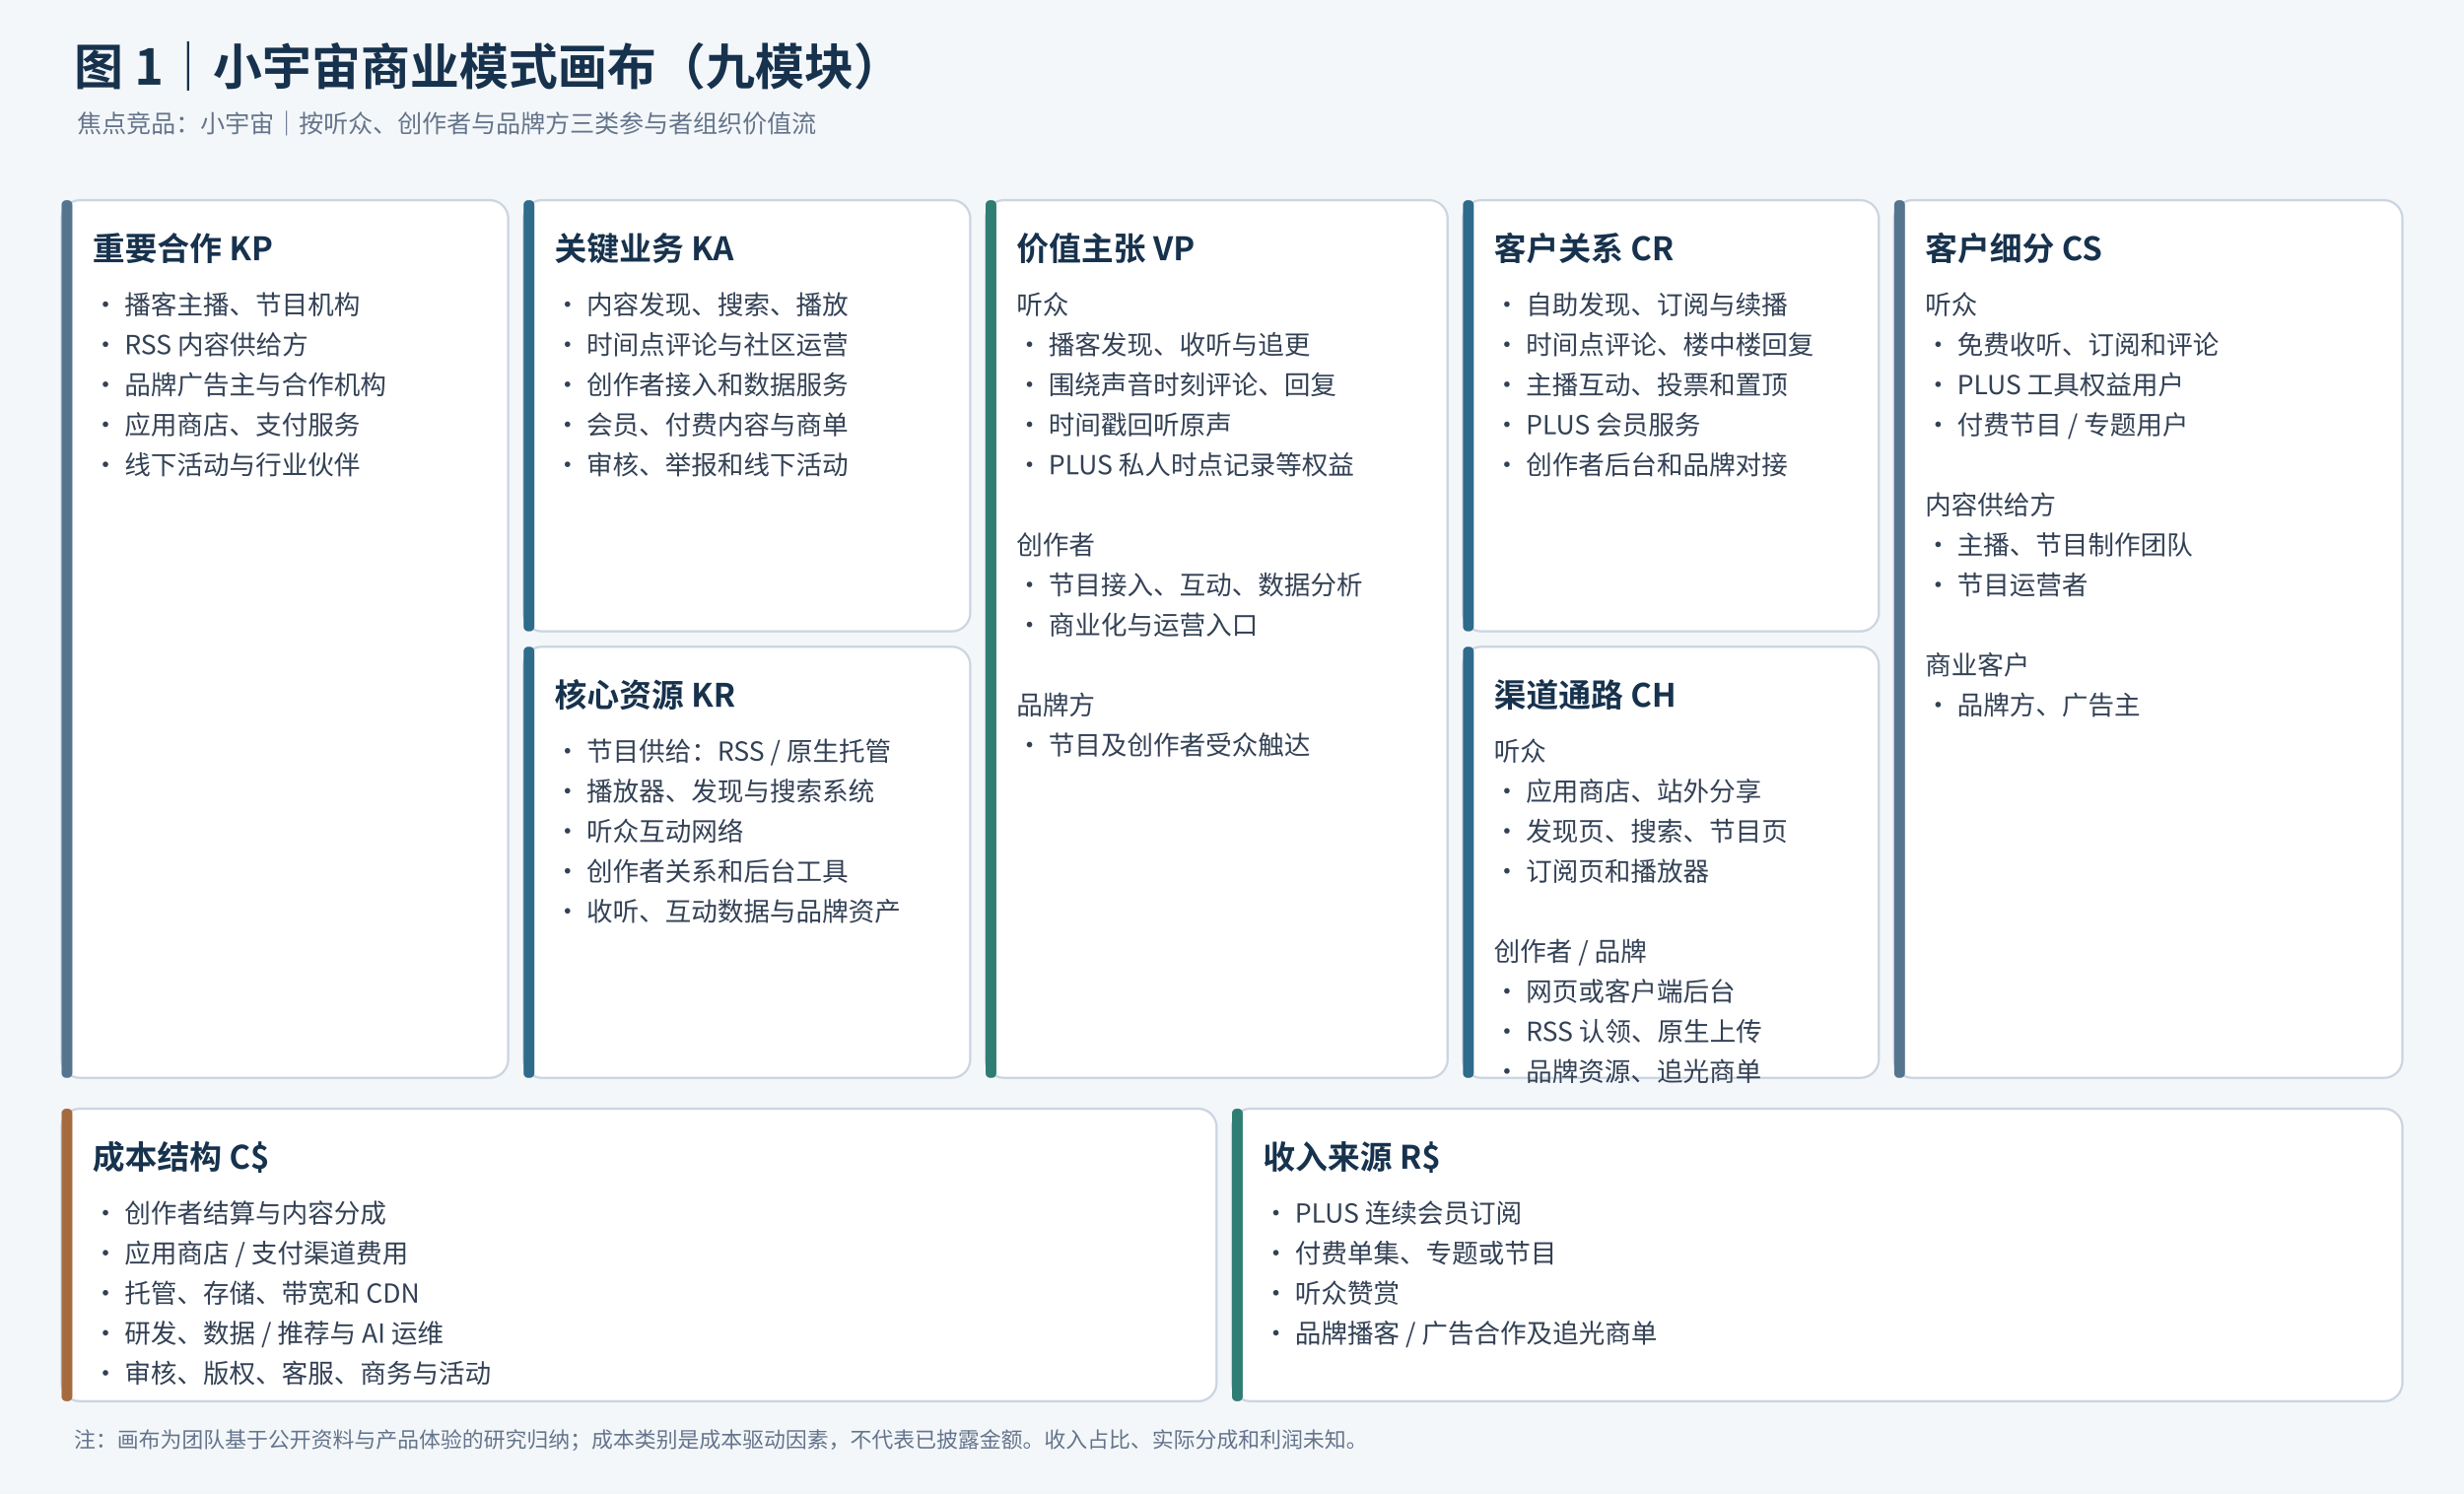
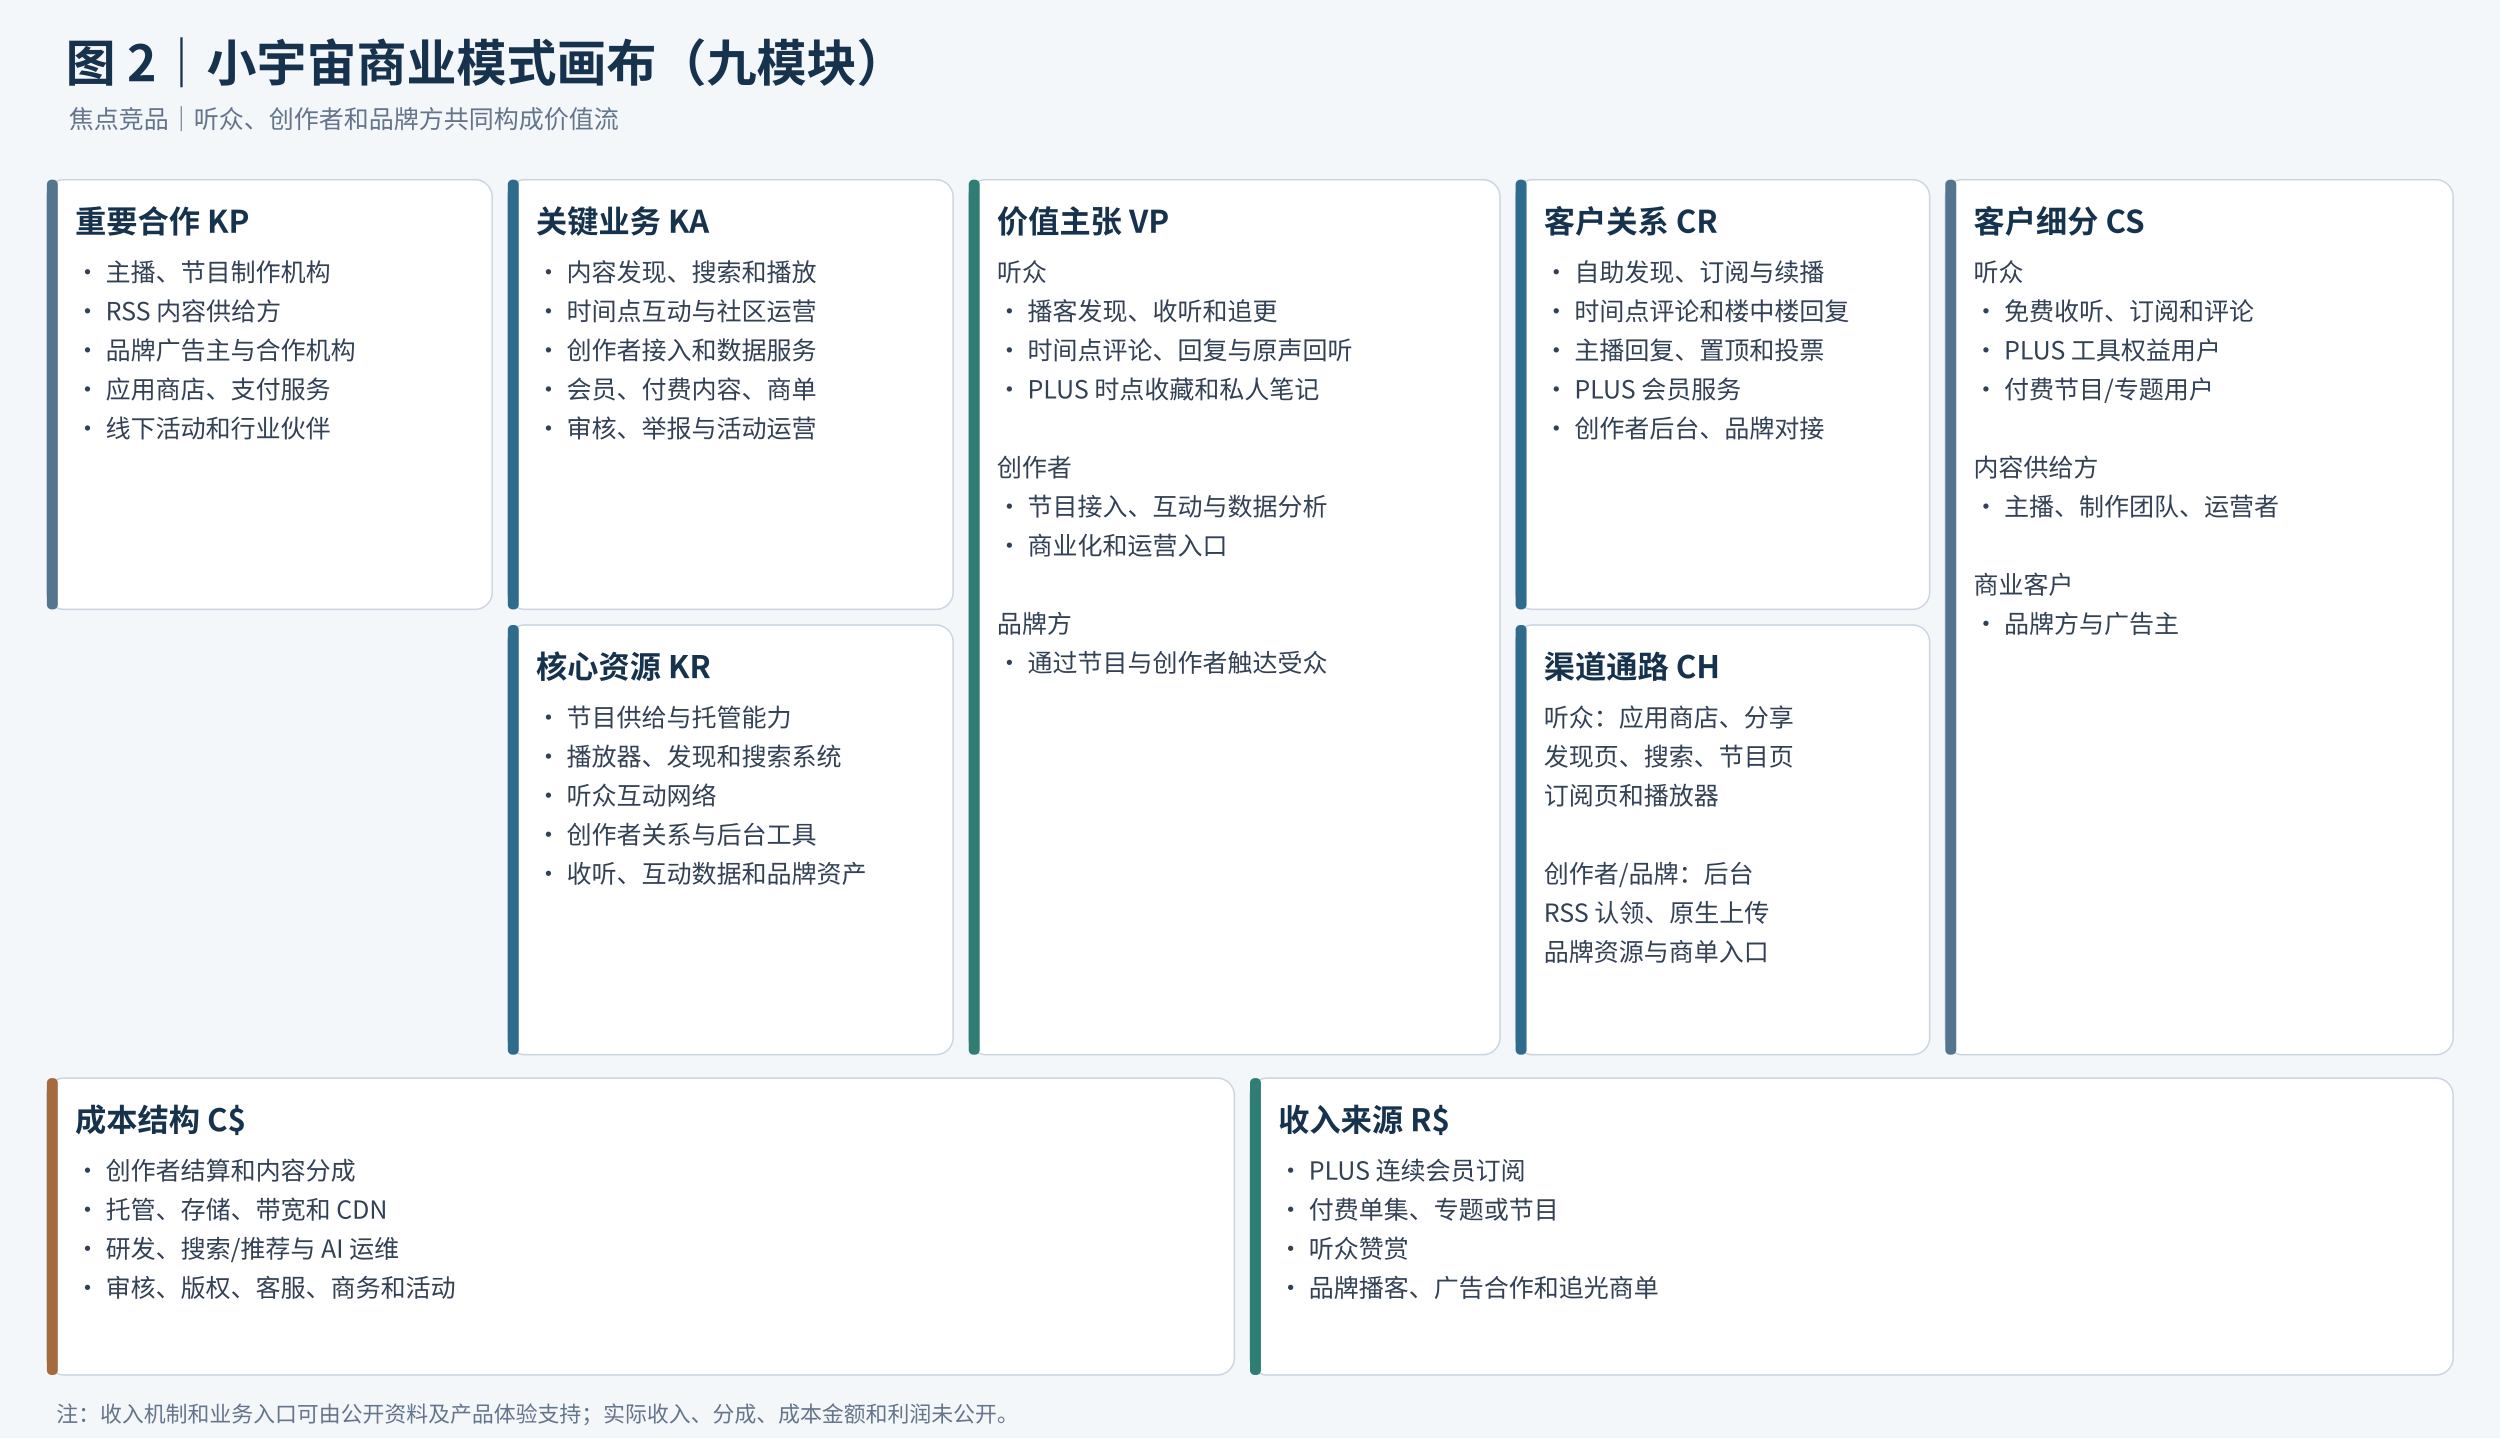
- <svg xmlns="http://www.w3.org/2000/svg" width="1600" height="970" viewBox="0 0 1600 970">
+ <svg xmlns="http://www.w3.org/2000/svg" width="1600" height="920" viewBox="0 0 1600 920">
  <defs>
-     <style>text{font-family:"Noto Sans CJK SC","Microsoft YaHei","PingFang SC",sans-serif;fill:#243447}.h1{font-size:32px;font-weight:700;fill:#17324d}.sub{font-size:16px;fill:#64748b}.celltitle{font-size:21px;font-weight:700;fill:#17324d}.body{font-size:17px;fill:#334155}.small{font-size:14px;fill:#64748b}</style>
+     <style>text{font-family:"Noto Sans CJK SC","Microsoft YaHei","PingFang SC",sans-serif;fill:#26384a}.h1{font-size:32px;font-weight:700;fill:#17324d}.sub{font-size:16px;fill:#64748b}.ct{font-size:20px;font-weight:700;fill:#17324d}.bd{font-size:16px;fill:#334155}.sm{font-size:14px;fill:#64748b}</style>
  </defs>
  <rect width="100%" height="100%" fill="#f4f7fa" />
-   <text x="48" y="55" class="h1">图 1｜小宇宙商业模式画布（九模块）</text>
-   <text x="50" y="86" class="sub">焦点竞品：小宇宙｜按听众、创作者与品牌方三类参与者组织价值流</text>
-   <rect x="40" y="130" width="290" height="570" rx="12" fill="#fff" stroke="#cbd5e1" stroke-width="1.5" />
-   <rect x="40" y="130" width="7" height="570" rx="3" fill="#55758f" />
-   <text x="60" y="169" class="celltitle">重要合作 KP</text>
-   <text x="60" y="204" class="body" style="font-size:17px">• 播客主播、节目机构</text>
-   <text x="60" y="230" class="body" style="font-size:17px">• RSS 内容供给方</text>
-   <text x="60" y="256" class="body" style="font-size:17px">• 品牌广告主与合作机构</text>
-   <text x="60" y="282" class="body" style="font-size:17px">• 应用商店、支付服务</text>
-   <text x="60" y="308" class="body" style="font-size:17px">• 线下活动与行业伙伴</text>
-   <rect x="340" y="130" width="290" height="280" rx="12" fill="#fff" stroke="#cbd5e1" stroke-width="1.5" />
-   <rect x="340" y="130" width="7" height="280" rx="3" fill="#2f6b8a" />
-   <text x="360" y="169" class="celltitle">关键业务 KA</text>
-   <text x="360" y="204" class="body" style="font-size:17px">• 内容发现、搜索、播放</text>
-   <text x="360" y="230" class="body" style="font-size:17px">• 时间点评论与社区运营</text>
-   <text x="360" y="256" class="body" style="font-size:17px">• 创作者接入和数据服务</text>
-   <text x="360" y="282" class="body" style="font-size:17px">• 会员、付费内容与商单</text>
-   <text x="360" y="308" class="body" style="font-size:17px">• 审核、举报和线下活动</text>
-   <rect x="340" y="420" width="290" height="280" rx="12" fill="#fff" stroke="#cbd5e1" stroke-width="1.5" />
-   <rect x="340" y="420" width="7" height="280" rx="3" fill="#2f6b8a" />
-   <text x="360" y="459" class="celltitle">核心资源 KR</text>
-   <text x="360" y="494" class="body" style="font-size:17px">• 节目供给：RSS / 原生托管</text>
-   <text x="360" y="520" class="body" style="font-size:17px">• 播放器、发现与搜索系统</text>
-   <text x="360" y="546" class="body" style="font-size:17px">• 听众互动网络</text>
-   <text x="360" y="572" class="body" style="font-size:17px">• 创作者关系和后台工具</text>
-   <text x="360" y="598" class="body" style="font-size:17px">• 收听、互动数据与品牌资产</text>
-   <rect x="640" y="130" width="300" height="570" rx="12" fill="#fff" stroke="#cbd5e1" stroke-width="1.5" />
-   <rect x="640" y="130" width="7" height="570" rx="3" fill="#2f7d73" />
-   <text x="660" y="169" class="celltitle">价值主张 VP</text>
-   <text x="660" y="204" class="body" style="font-size:17px">听众</text>
-   <text x="660" y="230" class="body" style="font-size:17px">• 播客发现、收听与追更</text>
-   <text x="660" y="256" class="body" style="font-size:17px">• 围绕声音时刻评论、回复</text>
-   <text x="660" y="282" class="body" style="font-size:17px">• 时间戳回听原声</text>
-   <text x="660" y="308" class="body" style="font-size:17px">• PLUS 私人时点记录等权益</text>
-   <text x="660" y="334" class="body" style="font-size:17px" />
-   <text x="660" y="360" class="body" style="font-size:17px">创作者</text>
-   <text x="660" y="386" class="body" style="font-size:17px">• 节目接入、互动、数据分析</text>
-   <text x="660" y="412" class="body" style="font-size:17px">• 商业化与运营入口</text>
-   <text x="660" y="438" class="body" style="font-size:17px" />
-   <text x="660" y="464" class="body" style="font-size:17px">品牌方</text>
-   <text x="660" y="490" class="body" style="font-size:17px">• 节目及创作者受众触达</text>
-   <rect x="950" y="130" width="270" height="280" rx="12" fill="#fff" stroke="#cbd5e1" stroke-width="1.5" />
-   <rect x="950" y="130" width="7" height="280" rx="3" fill="#2f6b8a" />
-   <text x="970" y="169" class="celltitle">客户关系 CR</text>
-   <text x="970" y="204" class="body" style="font-size:17px">• 自助发现、订阅与续播</text>
-   <text x="970" y="230" class="body" style="font-size:17px">• 时间点评论、楼中楼回复</text>
-   <text x="970" y="256" class="body" style="font-size:17px">• 主播互动、投票和置顶</text>
-   <text x="970" y="282" class="body" style="font-size:17px">• PLUS 会员服务</text>
-   <text x="970" y="308" class="body" style="font-size:17px">• 创作者后台和品牌对接</text>
-   <rect x="950" y="420" width="270" height="280" rx="12" fill="#fff" stroke="#cbd5e1" stroke-width="1.5" />
-   <rect x="950" y="420" width="7" height="280" rx="3" fill="#2f6b8a" />
-   <text x="970" y="459" class="celltitle">渠道通路 CH</text>
-   <text x="970" y="494" class="body" style="font-size:17px">听众</text>
-   <text x="970" y="520" class="body" style="font-size:17px">• 应用商店、站外分享</text>
-   <text x="970" y="546" class="body" style="font-size:17px">• 发现页、搜索、节目页</text>
-   <text x="970" y="572" class="body" style="font-size:17px">• 订阅页和播放器</text>
-   <text x="970" y="598" class="body" style="font-size:17px" />
-   <text x="970" y="624" class="body" style="font-size:17px">创作者 / 品牌</text>
-   <text x="970" y="650" class="body" style="font-size:17px">• 网页或客户端后台</text>
-   <text x="970" y="676" class="body" style="font-size:17px">• RSS 认领、原生上传</text>
-   <text x="970" y="702" class="body" style="font-size:17px">• 品牌资源、追光商单</text>
-   <rect x="1230" y="130" width="330" height="570" rx="12" fill="#fff" stroke="#cbd5e1" stroke-width="1.5" />
-   <rect x="1230" y="130" width="7" height="570" rx="3" fill="#55758f" />
-   <text x="1250" y="169" class="celltitle">客户细分 CS</text>
-   <text x="1250" y="204" class="body" style="font-size:17px">听众</text>
-   <text x="1250" y="230" class="body" style="font-size:17px">• 免费收听、订阅和评论</text>
-   <text x="1250" y="256" class="body" style="font-size:17px">• PLUS 工具权益用户</text>
-   <text x="1250" y="282" class="body" style="font-size:17px">• 付费节目 / 专题用户</text>
-   <text x="1250" y="308" class="body" style="font-size:17px" />
-   <text x="1250" y="334" class="body" style="font-size:17px">内容供给方</text>
-   <text x="1250" y="360" class="body" style="font-size:17px">• 主播、节目制作团队</text>
-   <text x="1250" y="386" class="body" style="font-size:17px">• 节目运营者</text>
-   <text x="1250" y="412" class="body" style="font-size:17px" />
-   <text x="1250" y="438" class="body" style="font-size:17px">商业客户</text>
-   <text x="1250" y="464" class="body" style="font-size:17px">• 品牌方、广告主</text>
-   <rect x="40" y="720" width="750" height="190" rx="12" fill="#fff" stroke="#cbd5e1" stroke-width="1.5" />
-   <rect x="40" y="720" width="7" height="190" rx="3" fill="#a66a3f" />
-   <text x="60" y="759" class="celltitle">成本结构 C$</text>
-   <text x="60" y="794" class="body" style="font-size:17px">• 创作者结算与内容分成</text>
-   <text x="60" y="820" class="body" style="font-size:17px">• 应用商店 / 支付渠道费用</text>
-   <text x="60" y="846" class="body" style="font-size:17px">• 托管、存储、带宽和 CDN</text>
-   <text x="60" y="872" class="body" style="font-size:17px">• 研发、数据 / 推荐与 AI 运维</text>
-   <text x="60" y="898" class="body" style="font-size:17px">• 审核、版权、客服、商务与活动</text>
-   <rect x="800" y="720" width="760" height="190" rx="12" fill="#fff" stroke="#cbd5e1" stroke-width="1.5" />
-   <rect x="800" y="720" width="7" height="190" rx="3" fill="#2f7d73" />
-   <text x="820" y="759" class="celltitle">收入来源 R$</text>
-   <text x="820" y="794" class="body" style="font-size:17px">• PLUS 连续会员订阅</text>
-   <text x="820" y="820" class="body" style="font-size:17px">• 付费单集、专题或节目</text>
-   <text x="820" y="846" class="body" style="font-size:17px">• 听众赞赏</text>
-   <text x="820" y="872" class="body" style="font-size:17px">• 品牌播客 / 广告合作及追光商单</text>
-   <text x="48" y="940" class="small">注：画布为团队基于公开资料与产品体验的研究归纳；成本类别是成本驱动因素，不代表已披露金额。收入占比、实际分成和利润未知。</text>
+   <text x="42" y="52" class="h1">图 2｜小宇宙商业模式画布（九模块）</text>
+   <text x="44" y="82" class="sub">焦点竞品｜听众、创作者和品牌方共同构成价值流</text>
+   <rect x="30" y="115" width="285" height="275" rx="11" fill="#fff" stroke="#cbd5e1" />
+   <rect x="30" y="115" width="7" height="275" rx="3" fill="#55758f" />
+   <text x="48" y="149" class="ct">重要合作 KP</text>
+   <text x="48" y="180" class="bd" style="font-size:16px">• 主播、节目制作机构</text>
+   <text x="48" y="205" class="bd" style="font-size:16px">• RSS 内容供给方</text>
+   <text x="48" y="230" class="bd" style="font-size:16px">• 品牌广告主与合作机构</text>
+   <text x="48" y="255" class="bd" style="font-size:16px">• 应用商店、支付服务</text>
+   <text x="48" y="280" class="bd" style="font-size:16px">• 线下活动和行业伙伴</text>
+   <rect x="325" y="115" width="285" height="275" rx="11" fill="#fff" stroke="#cbd5e1" />
+   <rect x="325" y="115" width="7" height="275" rx="3" fill="#2f6b8a" />
+   <text x="343" y="149" class="ct">关键业务 KA</text>
+   <text x="343" y="180" class="bd" style="font-size:16px">• 内容发现、搜索和播放</text>
+   <text x="343" y="205" class="bd" style="font-size:16px">• 时间点互动与社区运营</text>
+   <text x="343" y="230" class="bd" style="font-size:16px">• 创作者接入和数据服务</text>
+   <text x="343" y="255" class="bd" style="font-size:16px">• 会员、付费内容、商单</text>
+   <text x="343" y="280" class="bd" style="font-size:16px">• 审核、举报与活动运营</text>
+   <rect x="325" y="400" width="285" height="275" rx="11" fill="#fff" stroke="#cbd5e1" />
+   <rect x="325" y="400" width="7" height="275" rx="3" fill="#2f6b8a" />
+   <text x="343" y="434" class="ct">核心资源 KR</text>
+   <text x="343" y="465" class="bd" style="font-size:16px">• 节目供给与托管能力</text>
+   <text x="343" y="490" class="bd" style="font-size:16px">• 播放器、发现和搜索系统</text>
+   <text x="343" y="515" class="bd" style="font-size:16px">• 听众互动网络</text>
+   <text x="343" y="540" class="bd" style="font-size:16px">• 创作者关系与后台工具</text>
+   <text x="343" y="565" class="bd" style="font-size:16px">• 收听、互动数据和品牌资产</text>
+   <rect x="620" y="115" width="340" height="560" rx="11" fill="#fff" stroke="#cbd5e1" />
+   <rect x="620" y="115" width="7" height="560" rx="3" fill="#2f7d73" />
+   <text x="638" y="149" class="ct">价值主张 VP</text>
+   <text x="638" y="180" class="bd" style="font-size:16px">听众</text>
+   <text x="638" y="205" class="bd" style="font-size:16px">• 播客发现、收听和追更</text>
+   <text x="638" y="230" class="bd" style="font-size:16px">• 时间点评论、回复与原声回听</text>
+   <text x="638" y="255" class="bd" style="font-size:16px">• PLUS 时点收藏和私人笔记</text>
+   <text x="638" y="280" class="bd" style="font-size:16px" />
+   <text x="638" y="305" class="bd" style="font-size:16px">创作者</text>
+   <text x="638" y="330" class="bd" style="font-size:16px">• 节目接入、互动与数据分析</text>
+   <text x="638" y="355" class="bd" style="font-size:16px">• 商业化和运营入口</text>
+   <text x="638" y="380" class="bd" style="font-size:16px" />
+   <text x="638" y="405" class="bd" style="font-size:16px">品牌方</text>
+   <text x="638" y="430" class="bd" style="font-size:16px">• 通过节目与创作者触达受众</text>
+   <rect x="970" y="115" width="265" height="275" rx="11" fill="#fff" stroke="#cbd5e1" />
+   <rect x="970" y="115" width="7" height="275" rx="3" fill="#2f6b8a" />
+   <text x="988" y="149" class="ct">客户关系 CR</text>
+   <text x="988" y="180" class="bd" style="font-size:16px">• 自助发现、订阅与续播</text>
+   <text x="988" y="205" class="bd" style="font-size:16px">• 时间点评论和楼中楼回复</text>
+   <text x="988" y="230" class="bd" style="font-size:16px">• 主播回复、置顶和投票</text>
+   <text x="988" y="255" class="bd" style="font-size:16px">• PLUS 会员服务</text>
+   <text x="988" y="280" class="bd" style="font-size:16px">• 创作者后台、品牌对接</text>
+   <rect x="970" y="400" width="265" height="275" rx="11" fill="#fff" stroke="#cbd5e1" />
+   <rect x="970" y="400" width="7" height="275" rx="3" fill="#2f6b8a" />
+   <text x="988" y="434" class="ct">渠道通路 CH</text>
+   <text x="988" y="465" class="bd" style="font-size:16px">听众：应用商店、分享</text>
+   <text x="988" y="490" class="bd" style="font-size:16px">发现页、搜索、节目页</text>
+   <text x="988" y="515" class="bd" style="font-size:16px">订阅页和播放器</text>
+   <text x="988" y="540" class="bd" style="font-size:16px" />
+   <text x="988" y="565" class="bd" style="font-size:16px">创作者/品牌：后台</text>
+   <text x="988" y="590" class="bd" style="font-size:16px">RSS 认领、原生上传</text>
+   <text x="988" y="615" class="bd" style="font-size:16px">品牌资源与商单入口</text>
+   <rect x="1245" y="115" width="325" height="560" rx="11" fill="#fff" stroke="#cbd5e1" />
+   <rect x="1245" y="115" width="7" height="560" rx="3" fill="#55758f" />
+   <text x="1263" y="149" class="ct">客户细分 CS</text>
+   <text x="1263" y="180" class="bd" style="font-size:16px">听众</text>
+   <text x="1263" y="205" class="bd" style="font-size:16px">• 免费收听、订阅和评论</text>
+   <text x="1263" y="230" class="bd" style="font-size:16px">• PLUS 工具权益用户</text>
+   <text x="1263" y="255" class="bd" style="font-size:16px">• 付费节目/专题用户</text>
+   <text x="1263" y="280" class="bd" style="font-size:16px" />
+   <text x="1263" y="305" class="bd" style="font-size:16px">内容供给方</text>
+   <text x="1263" y="330" class="bd" style="font-size:16px">• 主播、制作团队、运营者</text>
+   <text x="1263" y="355" class="bd" style="font-size:16px" />
+   <text x="1263" y="380" class="bd" style="font-size:16px">商业客户</text>
+   <text x="1263" y="405" class="bd" style="font-size:16px">• 品牌方与广告主</text>
+   <rect x="30" y="690" width="760" height="190" rx="11" fill="#fff" stroke="#cbd5e1" />
+   <rect x="30" y="690" width="7" height="190" rx="3" fill="#a66a3f" />
+   <text x="48" y="724" class="ct">成本结构 C$</text>
+   <text x="48" y="755" class="bd" style="font-size:16px">• 创作者结算和内容分成</text>
+   <text x="48" y="780" class="bd" style="font-size:16px">• 托管、存储、带宽和 CDN</text>
+   <text x="48" y="805" class="bd" style="font-size:16px">• 研发、搜索/推荐与 AI 运维</text>
+   <text x="48" y="830" class="bd" style="font-size:16px">• 审核、版权、客服、商务和活动</text>
+   <rect x="800" y="690" width="770" height="190" rx="11" fill="#fff" stroke="#cbd5e1" />
+   <rect x="800" y="690" width="7" height="190" rx="3" fill="#2f7d73" />
+   <text x="818" y="724" class="ct">收入来源 R$</text>
+   <text x="818" y="755" class="bd" style="font-size:16px">• PLUS 连续会员订阅</text>
+   <text x="818" y="780" class="bd" style="font-size:16px">• 付费单集、专题或节目</text>
+   <text x="818" y="805" class="bd" style="font-size:16px">• 听众赞赏</text>
+   <text x="818" y="830" class="bd" style="font-size:16px">• 品牌播客、广告合作和追光商单</text>
+   <text x="36" y="910" class="sm">注：收入机制和业务入口可由公开资料及产品体验支持；实际收入、分成、成本金额和利润未公开。</text>
</svg>
